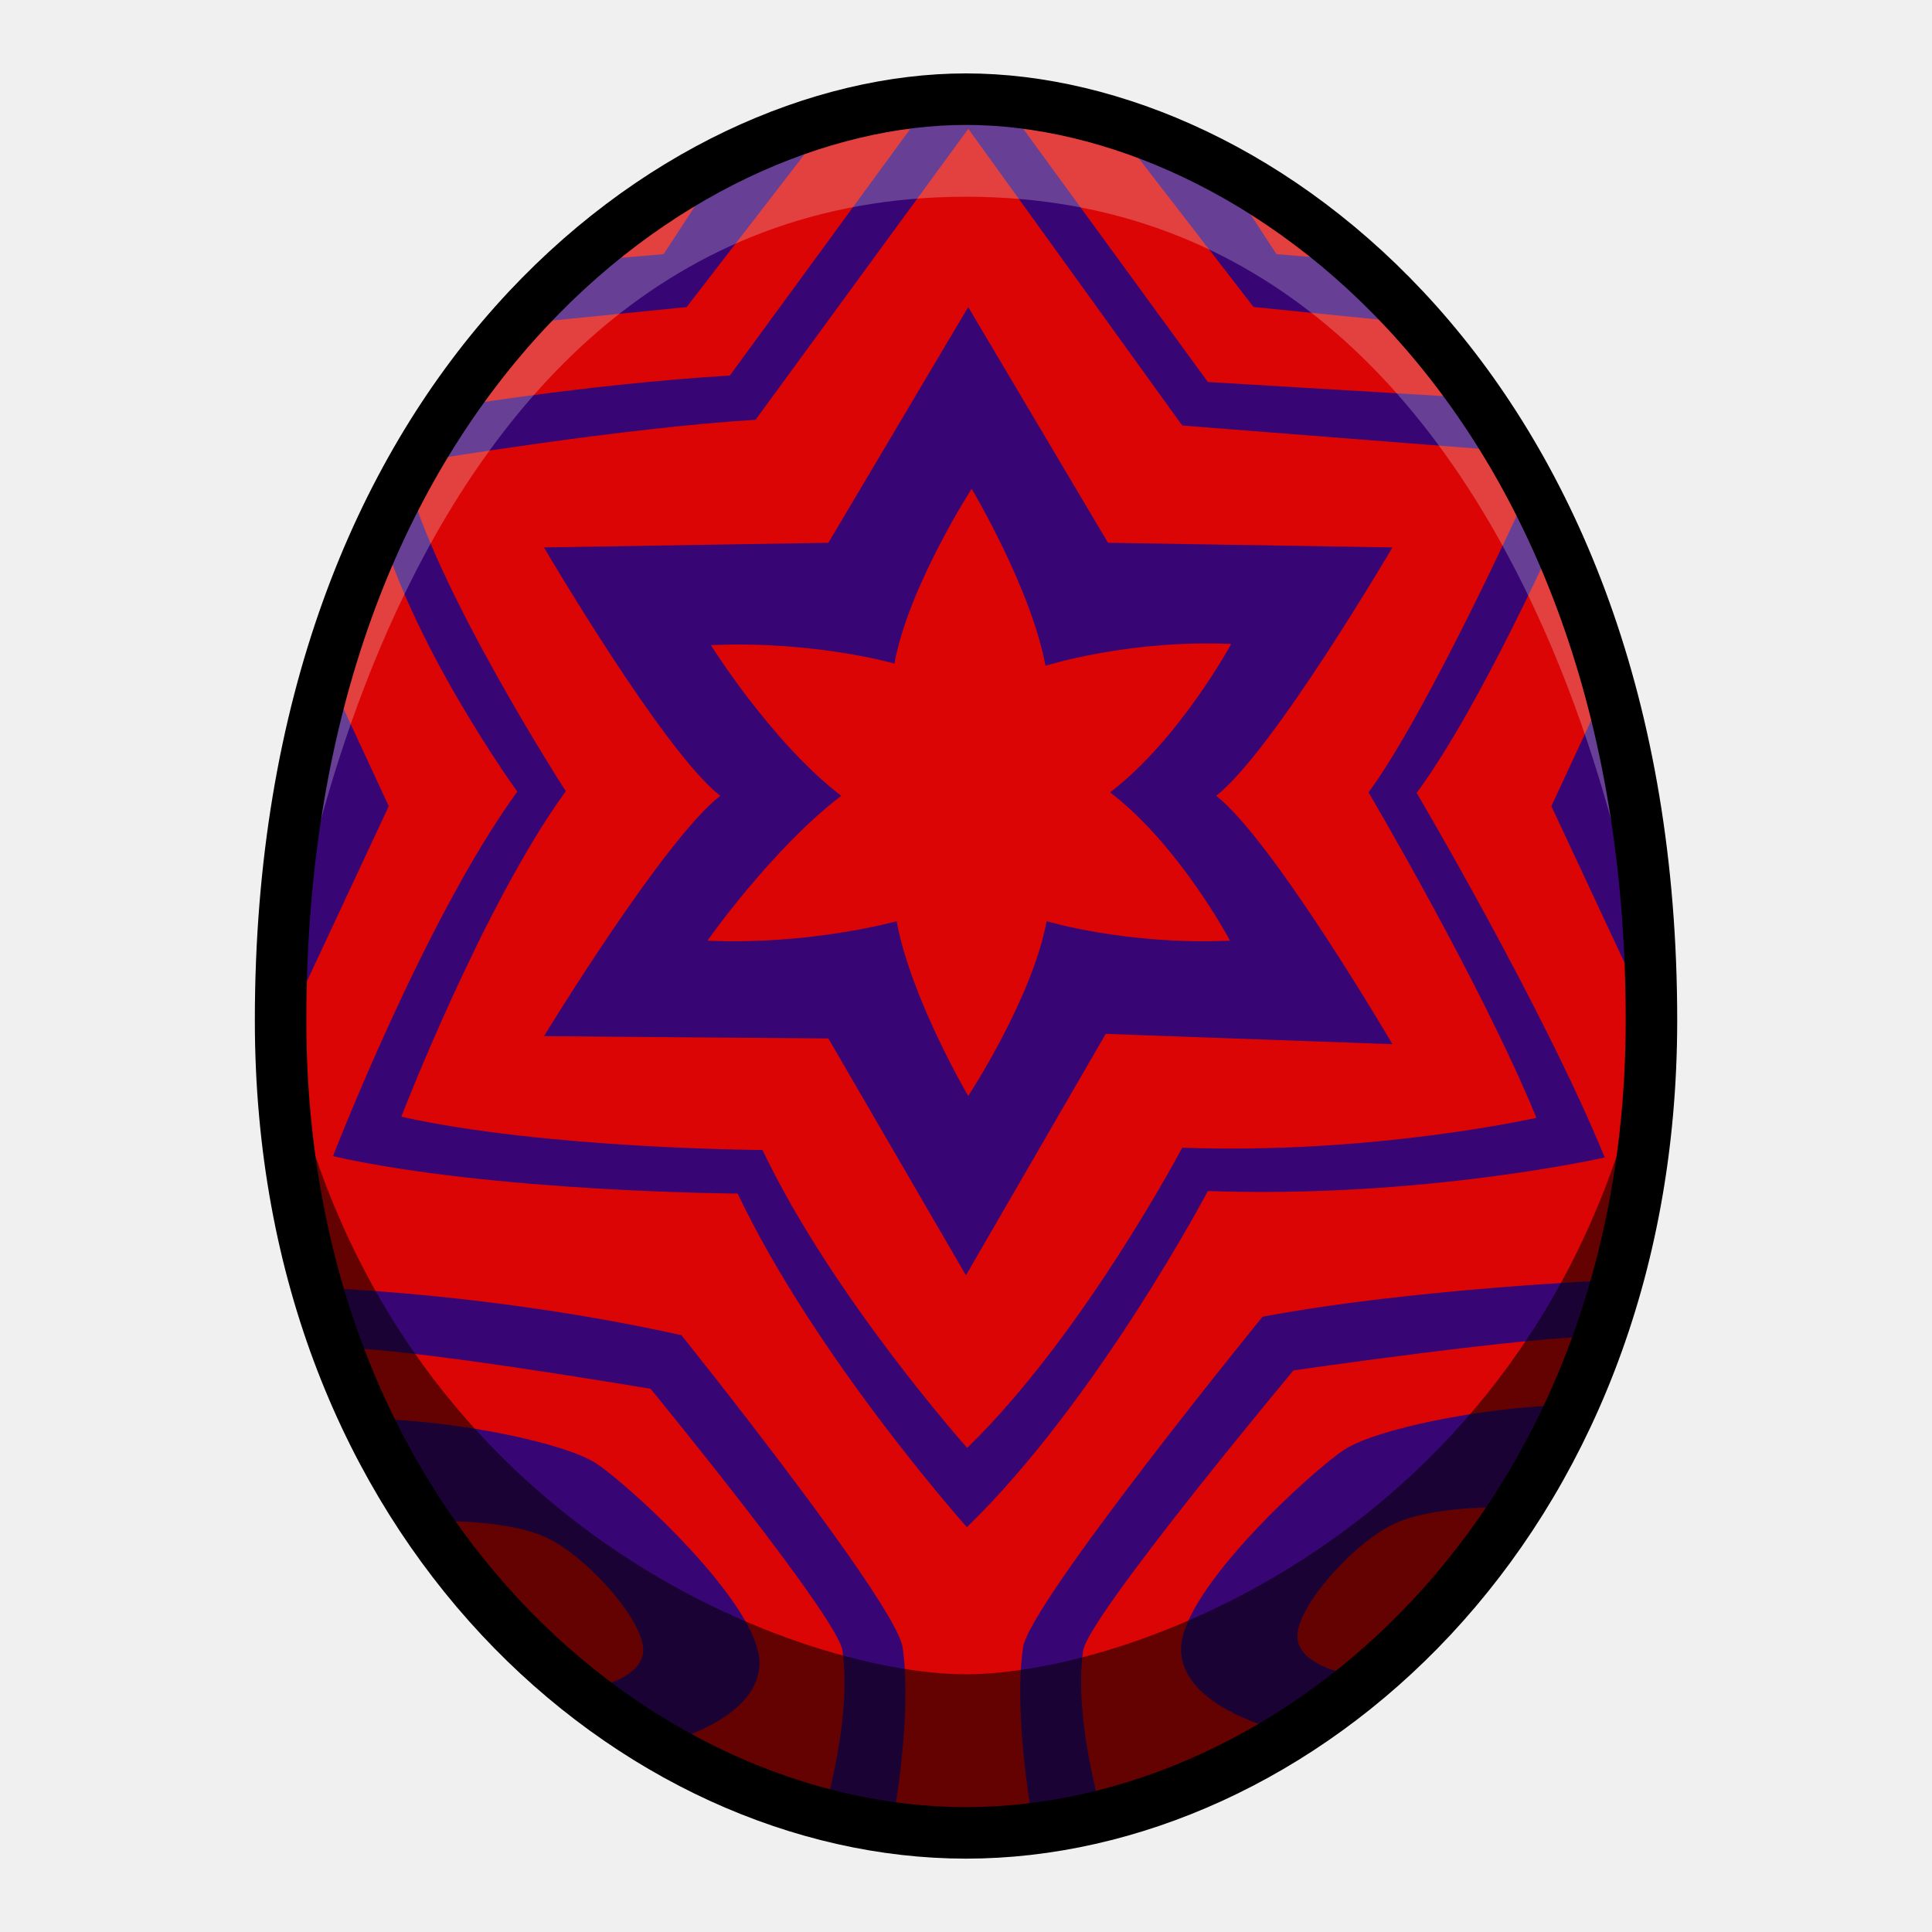
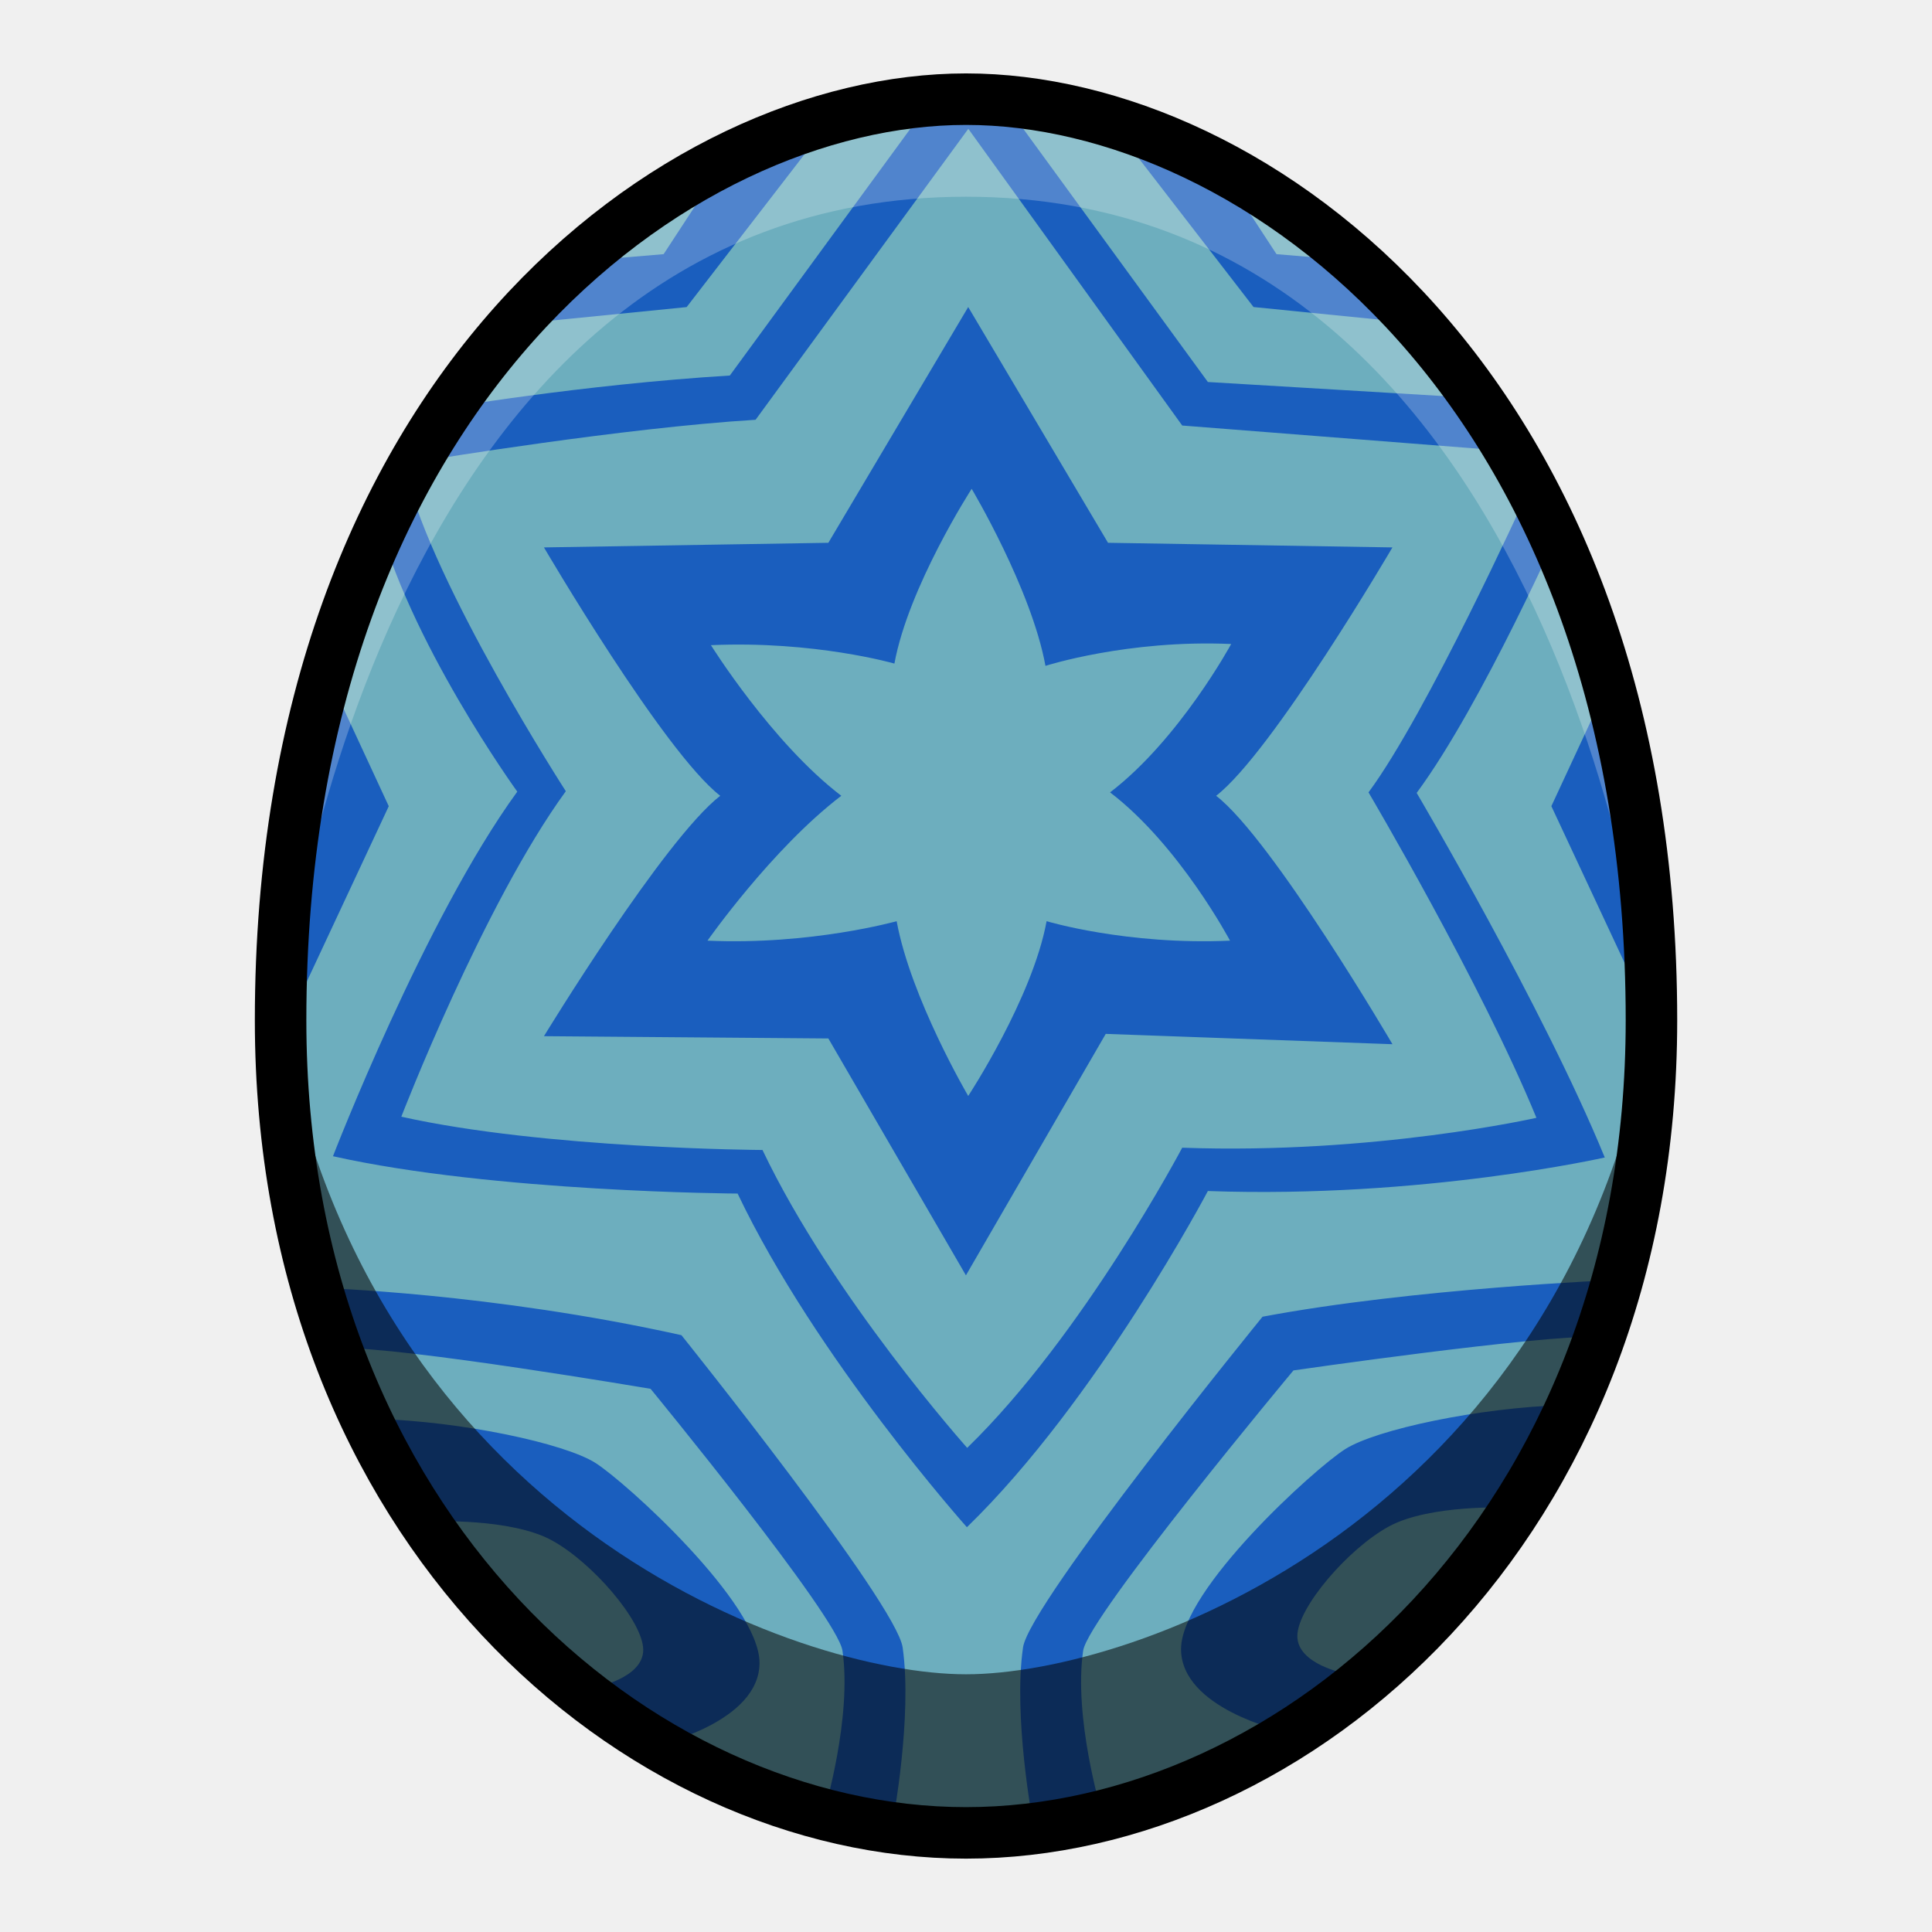
<svg xmlns="http://www.w3.org/2000/svg" viewBox="0 0 39.687 39.687">
-   <path d="M19.844 2.037c-5.953 0-14.08 5.977-14.08 18.922 0 10.442 7.34 16.692 14.08 16.692s14.08-6.25 14.08-16.692c0-12.945-8.127-18.922-14.08-18.922z" fill="#db0505" />
-   <path d="m20.385 1.776-1.201.208-4.192 5.73c-3.044.186-5.981.69-5.981.69l-1.285 2.11c.635 2.62 2.9 5.748 2.9 5.748-1.907 2.62-3.786 7.489-3.786 7.489 3.309.741 8.312.767 8.312.767 1.614 3.388 4.71 6.854 4.71 6.854 2.674-2.593 4.95-6.906 4.95-6.906 4.42.158 8.153-.689 8.153-.689-1.27-3.096-3.864-7.489-3.864-7.489 1.35-1.826 3.009-5.593 3.009-5.593l-1.513-2.502-5.785-.346zm-.494.87 4.394 6.095 6.638.52.402.968s-2.008 4.418-3.213 6.048c0 0 2.315 3.921 3.449 6.685 0 0-3.331.756-7.276.614 0 0-2.032 3.85-4.417 6.166 0 0-2.764-3.095-4.205-6.119 0 0-4.466-.023-7.419-.684 0 0 1.678-4.348 3.379-6.686 0 0-2.717-4.205-3.284-6.544l.472-.26s3.993-.66 6.71-.826zm-3.07.141-1.937.52-1.252 1.914-1.677.141-1.393 1.3 3.543-.354zm6.212 0 2.717 3.52 3.543.355-1.393-1.3-1.678-.141-1.252-1.914zm-3.144 3.52-2.873 4.843-5.842.095s2.462 4.205 3.621 5.102c-1.159.898-3.621 4.938-3.621 4.938l5.842.047 2.826 4.866 2.872-4.96 5.89.212s-2.463-4.205-3.622-5.103c1.159-.897 3.621-5.102 3.621-5.102l-5.842-.095zm.07 3.733s1.227 2.055 1.517 3.638c0 0 1.69-.543 3.815-.449 0 0-1.064 1.96-2.488 3.048 1.424 1.086 2.464 3.046 2.464 3.046-2.124.095-3.768-.4-3.768-.4-.29 1.582-1.61 3.59-1.61 3.59s-1.18-2.008-1.47-3.59c0 0-1.761.495-3.886.4 0 0 1.324-1.889 2.749-2.976-1.425-1.086-2.678-3.094-2.678-3.094 2.125-.095 3.769.378 3.769.378.29-1.583 1.587-3.59 1.587-3.59zm-13.2 3.874L5.93 20.96l2.056-4.399zm26.338 0-1.229 2.646 2.056 4.4zm.113 12.378s-4.169.171-7.275.756c0 0-4.79 5.883-4.92 6.793-.205 1.42.2 3.575.2 3.575l1.403-.234s-.567-1.904-.368-3.274c.102-.701 4.32-5.757 4.32-5.757s5.017-.727 6.287-.693zm-26.628.166.4 1.236c1.27-.033 6.382.835 6.382.835s3.84 4.678 3.942 5.379c.199 1.37-.368 3.274-.368 3.274l1.404.234s.404-2.155.2-3.575c-.13-.91-4.544-6.414-4.544-6.414-3.909-.869-7.416-.97-7.416-.97zm25.564 2.405c-1.77.05-3.876.502-4.51.903-.635.4-3.375 2.89-3.375 4.109 0 1.22 2.088 1.687 2.088 1.687l1.287-1.186s-.986-.184-.986-.768c0-.585 1.052-1.804 1.887-2.255.835-.451 2.44-.385 2.44-.385zm-24.429.284 1.17 2.105s1.603-.067 2.438.384c.836.45 1.888 1.67 1.888 2.255s-.985.768-.985.768l1.286 1.186s2.088-.467 2.088-1.687-2.74-3.708-3.374-4.109c-.635-.4-2.74-.852-4.51-.902z" fill="#380574" />
+   <path d="M19.844 2.037c-5.953 0-14.08 5.977-14.08 18.922 0 10.442 7.34 16.692 14.08 16.692s14.08-6.25 14.08-16.692c0-12.945-8.127-18.922-14.08-18.922z" fill="#6daebe" />
+   <path d="m20.385 1.776-1.201.208-4.192 5.73c-3.044.186-5.981.69-5.981.69l-1.285 2.11c.635 2.62 2.9 5.748 2.9 5.748-1.907 2.62-3.786 7.489-3.786 7.489 3.309.741 8.312.767 8.312.767 1.614 3.388 4.71 6.854 4.71 6.854 2.674-2.593 4.95-6.906 4.95-6.906 4.42.158 8.153-.689 8.153-.689-1.27-3.096-3.864-7.489-3.864-7.489 1.35-1.826 3.009-5.593 3.009-5.593l-1.513-2.502-5.785-.346zm-.494.87 4.394 6.095 6.638.52.402.968s-2.008 4.418-3.213 6.048c0 0 2.315 3.921 3.449 6.685 0 0-3.331.756-7.276.614 0 0-2.032 3.85-4.417 6.166 0 0-2.764-3.095-4.205-6.119 0 0-4.466-.023-7.419-.684 0 0 1.678-4.348 3.379-6.686 0 0-2.717-4.205-3.284-6.544l.472-.26s3.993-.66 6.71-.826zm-3.07.141-1.937.52-1.252 1.914-1.677.141-1.393 1.3 3.543-.354zm6.212 0 2.717 3.52 3.543.355-1.393-1.3-1.678-.141-1.252-1.914zm-3.144 3.52-2.873 4.843-5.842.095s2.462 4.205 3.621 5.102c-1.159.898-3.621 4.938-3.621 4.938l5.842.047 2.826 4.866 2.872-4.96 5.89.212s-2.463-4.205-3.622-5.103c1.159-.897 3.621-5.102 3.621-5.102l-5.842-.095zm.07 3.733s1.227 2.055 1.517 3.638c0 0 1.69-.543 3.815-.449 0 0-1.064 1.96-2.488 3.048 1.424 1.086 2.464 3.046 2.464 3.046-2.124.095-3.768-.4-3.768-.4-.29 1.582-1.61 3.59-1.61 3.59s-1.18-2.008-1.47-3.59c0 0-1.761.495-3.886.4 0 0 1.324-1.889 2.749-2.976-1.425-1.086-2.678-3.094-2.678-3.094 2.125-.095 3.769.378 3.769.378.29-1.583 1.587-3.59 1.587-3.59zm-13.2 3.874L5.93 20.96l2.056-4.399zm26.338 0-1.229 2.646 2.056 4.4zm.113 12.378s-4.169.171-7.275.756c0 0-4.79 5.883-4.92 6.793-.205 1.42.2 3.575.2 3.575l1.403-.234s-.567-1.904-.368-3.274c.102-.701 4.32-5.757 4.32-5.757s5.017-.727 6.287-.693zm-26.628.166.4 1.236c1.27-.033 6.382.835 6.382.835s3.84 4.678 3.942 5.379c.199 1.37-.368 3.274-.368 3.274l1.404.234s.404-2.155.2-3.575c-.13-.91-4.544-6.414-4.544-6.414-3.909-.869-7.416-.97-7.416-.97zm25.564 2.405c-1.77.05-3.876.502-4.51.903-.635.4-3.375 2.89-3.375 4.109 0 1.22 2.088 1.687 2.088 1.687l1.287-1.186s-.986-.184-.986-.768c0-.585 1.052-1.804 1.887-2.255.835-.451 2.44-.385 2.44-.385zm-24.429.284 1.17 2.105s1.603-.067 2.438.384c.836.45 1.888 1.67 1.888 2.255s-.985.768-.985.768l1.286 1.186s2.088-.467 2.088-1.687-2.74-3.708-3.374-4.109c-.635-.4-2.74-.852-4.51-.902z" fill="#1a5ebe" />
  <path d="M19.844 2.037c-8.886 0-14.08 9.48-14.08 18.922 0 0 1.718-16.918 14.08-16.918s14.08 16.918 14.08 16.918c0-9.441-5.195-18.922-14.08-18.922z" opacity=".238" fill="#fff" />
  <path d="M5.764 20.96c.25 12.681 10.938 16.69 14.08 16.69 3.141 0 13.83-4.009 14.08-16.69-1.822 10.269-10.607 13.433-14.08 13.433-3.474 0-12.258-3.164-14.08-13.434z" opacity=".541" />
  <path d="M19.844 2.037c-5.953 0-14.08 5.976-14.08 18.922 0 10.442 7.34 16.692 14.08 16.692s14.08-6.25 14.08-16.692c0-12.946-8.127-18.922-14.08-18.922z" fill="none" stroke="#000" stroke-width="1.058" />
</svg>
